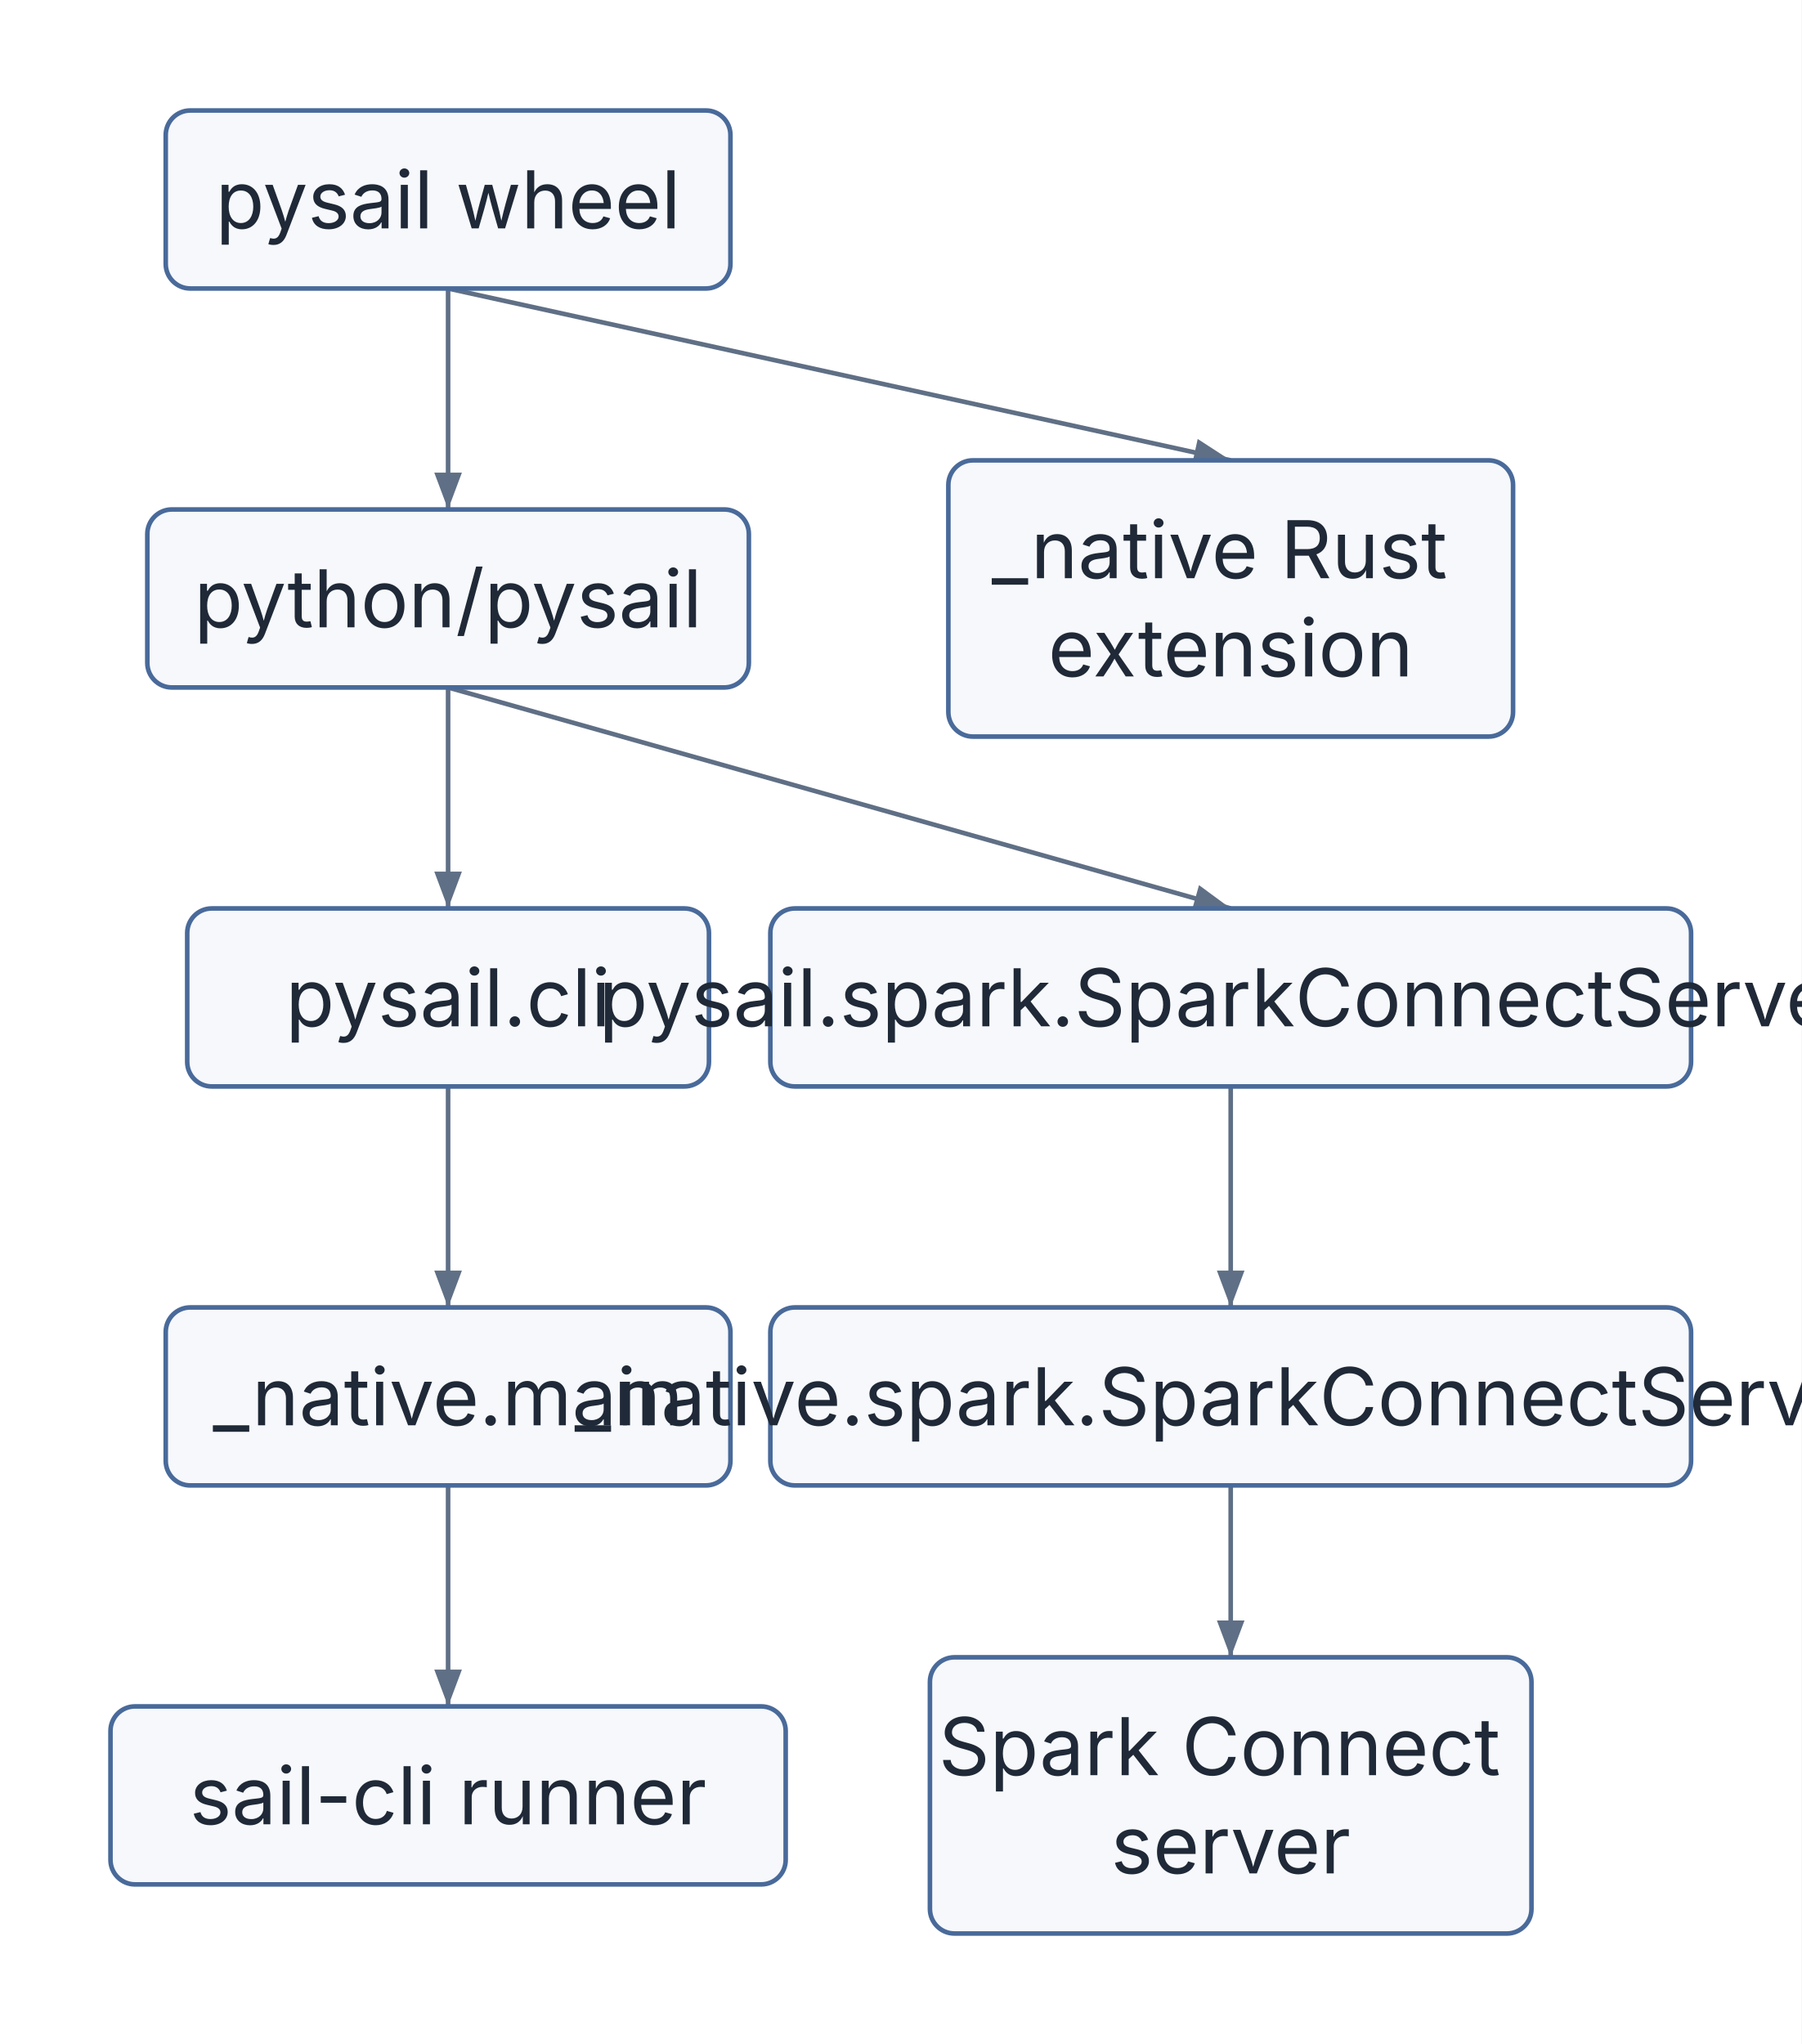
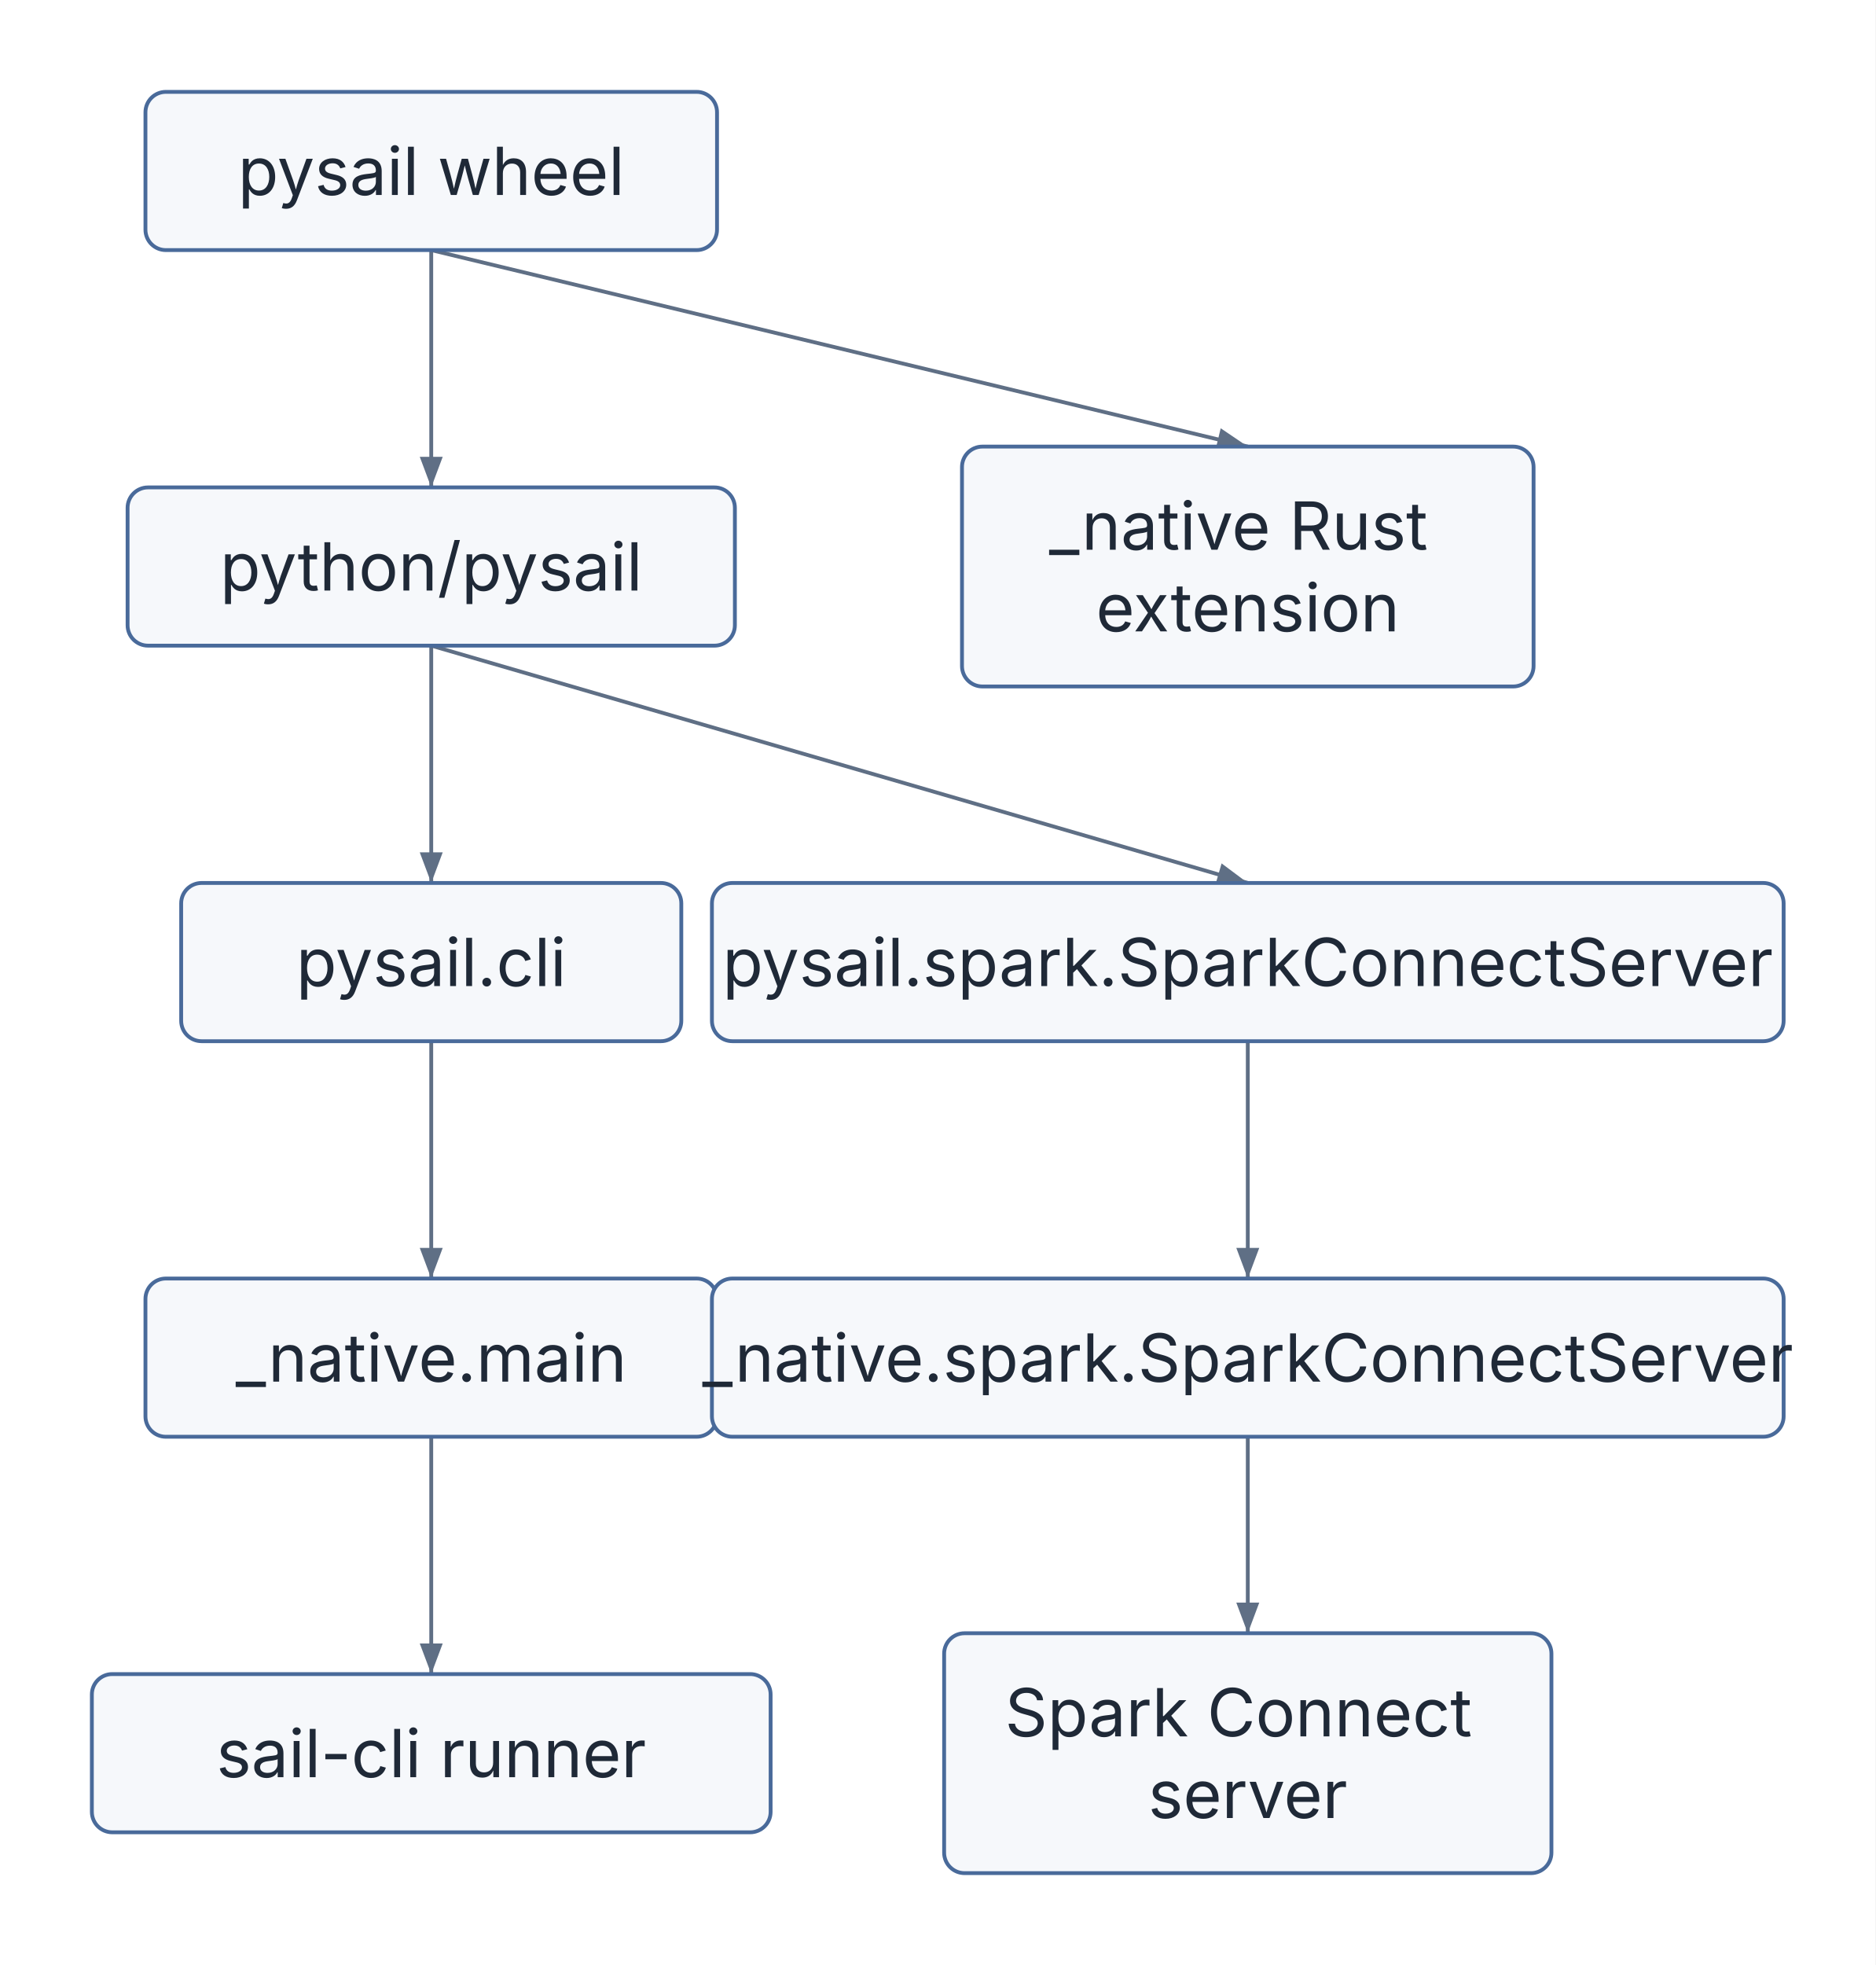
- <svg xmlns="http://www.w3.org/2000/svg" width="587" height="666" viewBox="0 0 587 666">
+ <svg xmlns="http://www.w3.org/2000/svg" width="735" height="770" viewBox="0 0 735 770">
  <defs>
    <marker id="arrow" markerWidth="10" markerHeight="10" refX="8" refY="3" orient="auto" markerUnits="strokeWidth">
      <path d="M0,0 L0,6 L8,3 z" fill="#5f6f85" />
    </marker>
  </defs>
-   <rect x="0" y="0" width="587" height="666" fill="white" />
-   <line x1="146" y1="94" x2="146" y2="166" stroke="#5f6f85" stroke-width="1.5" marker-end="url(#arrow)" />
-   <line x1="146" y1="94" x2="401" y2="150" stroke="#5f6f85" stroke-width="1.5" marker-end="url(#arrow)" />
-   <line x1="146" y1="224" x2="146" y2="296" stroke="#5f6f85" stroke-width="1.5" marker-end="url(#arrow)" />
-   <line x1="146" y1="224" x2="401" y2="296" stroke="#5f6f85" stroke-width="1.5" marker-end="url(#arrow)" />
-   <line x1="146" y1="354" x2="146" y2="426" stroke="#5f6f85" stroke-width="1.5" marker-end="url(#arrow)" />
-   <line x1="401" y1="354" x2="401" y2="426" stroke="#5f6f85" stroke-width="1.5" marker-end="url(#arrow)" />
-   <line x1="146" y1="484" x2="146" y2="556" stroke="#5f6f85" stroke-width="1.5" marker-end="url(#arrow)" />
-   <line x1="401" y1="484" x2="401" y2="540" stroke="#5f6f85" stroke-width="1.5" marker-end="url(#arrow)" />
-   <rect x="54" y="36" width="184" height="58" rx="8" fill="#f6f8fb" stroke="#496a9a" stroke-width="1.5" />
-   <text x="146" y="65" text-anchor="middle" dominant-baseline="middle" font-family="Inter, Helvetica, Arial, sans-serif" font-size="26" fill="#1f2937">
-     <tspan x="146" dy="0">pysail wheel</tspan>
+   <rect x="0" y="0" width="735" height="770" fill="white" />
+   <line x1="169" y1="98" x2="169" y2="191" stroke="#5f6f85" stroke-width="1.5" marker-end="url(#arrow)" />
+   <line x1="169" y1="98" x2="489" y2="175" stroke="#5f6f85" stroke-width="1.5" marker-end="url(#arrow)" />
+   <line x1="169" y1="253" x2="169" y2="346" stroke="#5f6f85" stroke-width="1.5" marker-end="url(#arrow)" />
+   <line x1="169" y1="253" x2="489" y2="346" stroke="#5f6f85" stroke-width="1.5" marker-end="url(#arrow)" />
+   <line x1="169" y1="408" x2="169" y2="501" stroke="#5f6f85" stroke-width="1.5" marker-end="url(#arrow)" />
+   <line x1="489" y1="408" x2="489" y2="501" stroke="#5f6f85" stroke-width="1.5" marker-end="url(#arrow)" />
+   <line x1="169" y1="563" x2="169" y2="656" stroke="#5f6f85" stroke-width="1.5" marker-end="url(#arrow)" />
+   <line x1="489" y1="563" x2="489" y2="640" stroke="#5f6f85" stroke-width="1.5" marker-end="url(#arrow)" />
+   <rect x="57" y="36" width="224" height="62" rx="8" fill="#f6f8fb" stroke="#496a9a" stroke-width="1.5" />
+   <text x="169" y="67" text-anchor="middle" dominant-baseline="middle" font-family="Inter, Helvetica, Arial, sans-serif" font-size="26" fill="#1f2937">
+     <tspan x="169" dy="0">pysail wheel</tspan>
  </text>
-   <rect x="48" y="166" width="196" height="58" rx="8" fill="#f6f8fb" stroke="#496a9a" stroke-width="1.5" />
-   <text x="146" y="195" text-anchor="middle" dominant-baseline="middle" font-family="Inter, Helvetica, Arial, sans-serif" font-size="26" fill="#1f2937">
-     <tspan x="146" dy="0">python/pysail</tspan>
+   <rect x="50" y="191" width="238" height="62" rx="8" fill="#f6f8fb" stroke="#496a9a" stroke-width="1.5" />
+   <text x="169" y="222" text-anchor="middle" dominant-baseline="middle" font-family="Inter, Helvetica, Arial, sans-serif" font-size="26" fill="#1f2937">
+     <tspan x="169" dy="0">python/pysail</tspan>
  </text>
-   <rect x="309" y="150" width="184" height="90" rx="8" fill="#f6f8fb" stroke="#496a9a" stroke-width="1.5" />
-   <text x="401" y="179" text-anchor="middle" dominant-baseline="middle" font-family="Inter, Helvetica, Arial, sans-serif" font-size="26" fill="#1f2937">
-     <tspan x="401" dy="0">_native Rust</tspan>
-     <tspan x="401" dy="32">extension</tspan>
+   <rect x="377" y="175" width="224" height="94" rx="8" fill="#f6f8fb" stroke="#496a9a" stroke-width="1.5" />
+   <text x="489" y="206" text-anchor="middle" dominant-baseline="middle" font-family="Inter, Helvetica, Arial, sans-serif" font-size="26" fill="#1f2937">
+     <tspan x="489" dy="0">_native Rust</tspan>
+     <tspan x="489" dy="32">extension</tspan>
  </text>
-   <rect x="61" y="296" width="170" height="58" rx="8" fill="#f6f8fb" stroke="#496a9a" stroke-width="1.5" />
-   <text x="146" y="325" text-anchor="middle" dominant-baseline="middle" font-family="Inter, Helvetica, Arial, sans-serif" font-size="26" fill="#1f2937">
-     <tspan x="146" dy="0">pysail.cli</tspan>
+   <rect x="71" y="346" width="196" height="62" rx="8" fill="#f6f8fb" stroke="#496a9a" stroke-width="1.5" />
+   <text x="169" y="377" text-anchor="middle" dominant-baseline="middle" font-family="Inter, Helvetica, Arial, sans-serif" font-size="26" fill="#1f2937">
+     <tspan x="169" dy="0">pysail.cli</tspan>
  </text>
-   <rect x="251" y="296" width="300" height="58" rx="8" fill="#f6f8fb" stroke="#496a9a" stroke-width="1.5" />
-   <text x="401" y="325" text-anchor="middle" dominant-baseline="middle" font-family="Inter, Helvetica, Arial, sans-serif" font-size="26" fill="#1f2937">
-     <tspan x="401" dy="0">pysail.spark.SparkConnectServer</tspan>
+   <rect x="279" y="346" width="420" height="62" rx="8" fill="#f6f8fb" stroke="#496a9a" stroke-width="1.5" />
+   <text x="489" y="377" text-anchor="middle" dominant-baseline="middle" font-family="Inter, Helvetica, Arial, sans-serif" font-size="26" fill="#1f2937">
+     <tspan x="489" dy="0">pysail.spark.SparkConnectServer</tspan>
  </text>
-   <rect x="54" y="426" width="184" height="58" rx="8" fill="#f6f8fb" stroke="#496a9a" stroke-width="1.5" />
-   <text x="146" y="455" text-anchor="middle" dominant-baseline="middle" font-family="Inter, Helvetica, Arial, sans-serif" font-size="26" fill="#1f2937">
-     <tspan x="146" dy="0">_native.main</tspan>
+   <rect x="57" y="501" width="224" height="62" rx="8" fill="#f6f8fb" stroke="#496a9a" stroke-width="1.5" />
+   <text x="169" y="532" text-anchor="middle" dominant-baseline="middle" font-family="Inter, Helvetica, Arial, sans-serif" font-size="26" fill="#1f2937">
+     <tspan x="169" dy="0">_native.main</tspan>
  </text>
-   <rect x="251" y="426" width="300" height="58" rx="8" fill="#f6f8fb" stroke="#496a9a" stroke-width="1.5" />
-   <text x="401" y="455" text-anchor="middle" dominant-baseline="middle" font-family="Inter, Helvetica, Arial, sans-serif" font-size="26" fill="#1f2937">
-     <tspan x="401" dy="0">_native.spark.SparkConnectServer</tspan>
+   <rect x="279" y="501" width="420" height="62" rx="8" fill="#f6f8fb" stroke="#496a9a" stroke-width="1.5" />
+   <text x="489" y="532" text-anchor="middle" dominant-baseline="middle" font-family="Inter, Helvetica, Arial, sans-serif" font-size="26" fill="#1f2937">
+     <tspan x="489" dy="0">_native.spark.SparkConnectServer</tspan>
  </text>
-   <rect x="36" y="556" width="220" height="58" rx="8" fill="#f6f8fb" stroke="#496a9a" stroke-width="1.5" />
-   <text x="146" y="585" text-anchor="middle" dominant-baseline="middle" font-family="Inter, Helvetica, Arial, sans-serif" font-size="26" fill="#1f2937">
-     <tspan x="146" dy="0">sail-cli runner</tspan>
+   <rect x="36" y="656" width="266" height="62" rx="8" fill="#f6f8fb" stroke="#496a9a" stroke-width="1.5" />
+   <text x="169" y="687" text-anchor="middle" dominant-baseline="middle" font-family="Inter, Helvetica, Arial, sans-serif" font-size="26" fill="#1f2937">
+     <tspan x="169" dy="0">sail-cli runner</tspan>
  </text>
-   <rect x="303" y="540" width="196" height="90" rx="8" fill="#f6f8fb" stroke="#496a9a" stroke-width="1.5" />
-   <text x="401" y="569" text-anchor="middle" dominant-baseline="middle" font-family="Inter, Helvetica, Arial, sans-serif" font-size="26" fill="#1f2937">
-     <tspan x="401" dy="0">Spark Connect</tspan>
-     <tspan x="401" dy="32">server</tspan>
+   <rect x="370" y="640" width="238" height="94" rx="8" fill="#f6f8fb" stroke="#496a9a" stroke-width="1.5" />
+   <text x="489" y="671" text-anchor="middle" dominant-baseline="middle" font-family="Inter, Helvetica, Arial, sans-serif" font-size="26" fill="#1f2937">
+     <tspan x="489" dy="0">Spark Connect</tspan>
+     <tspan x="489" dy="32">server</tspan>
  </text>
</svg>
